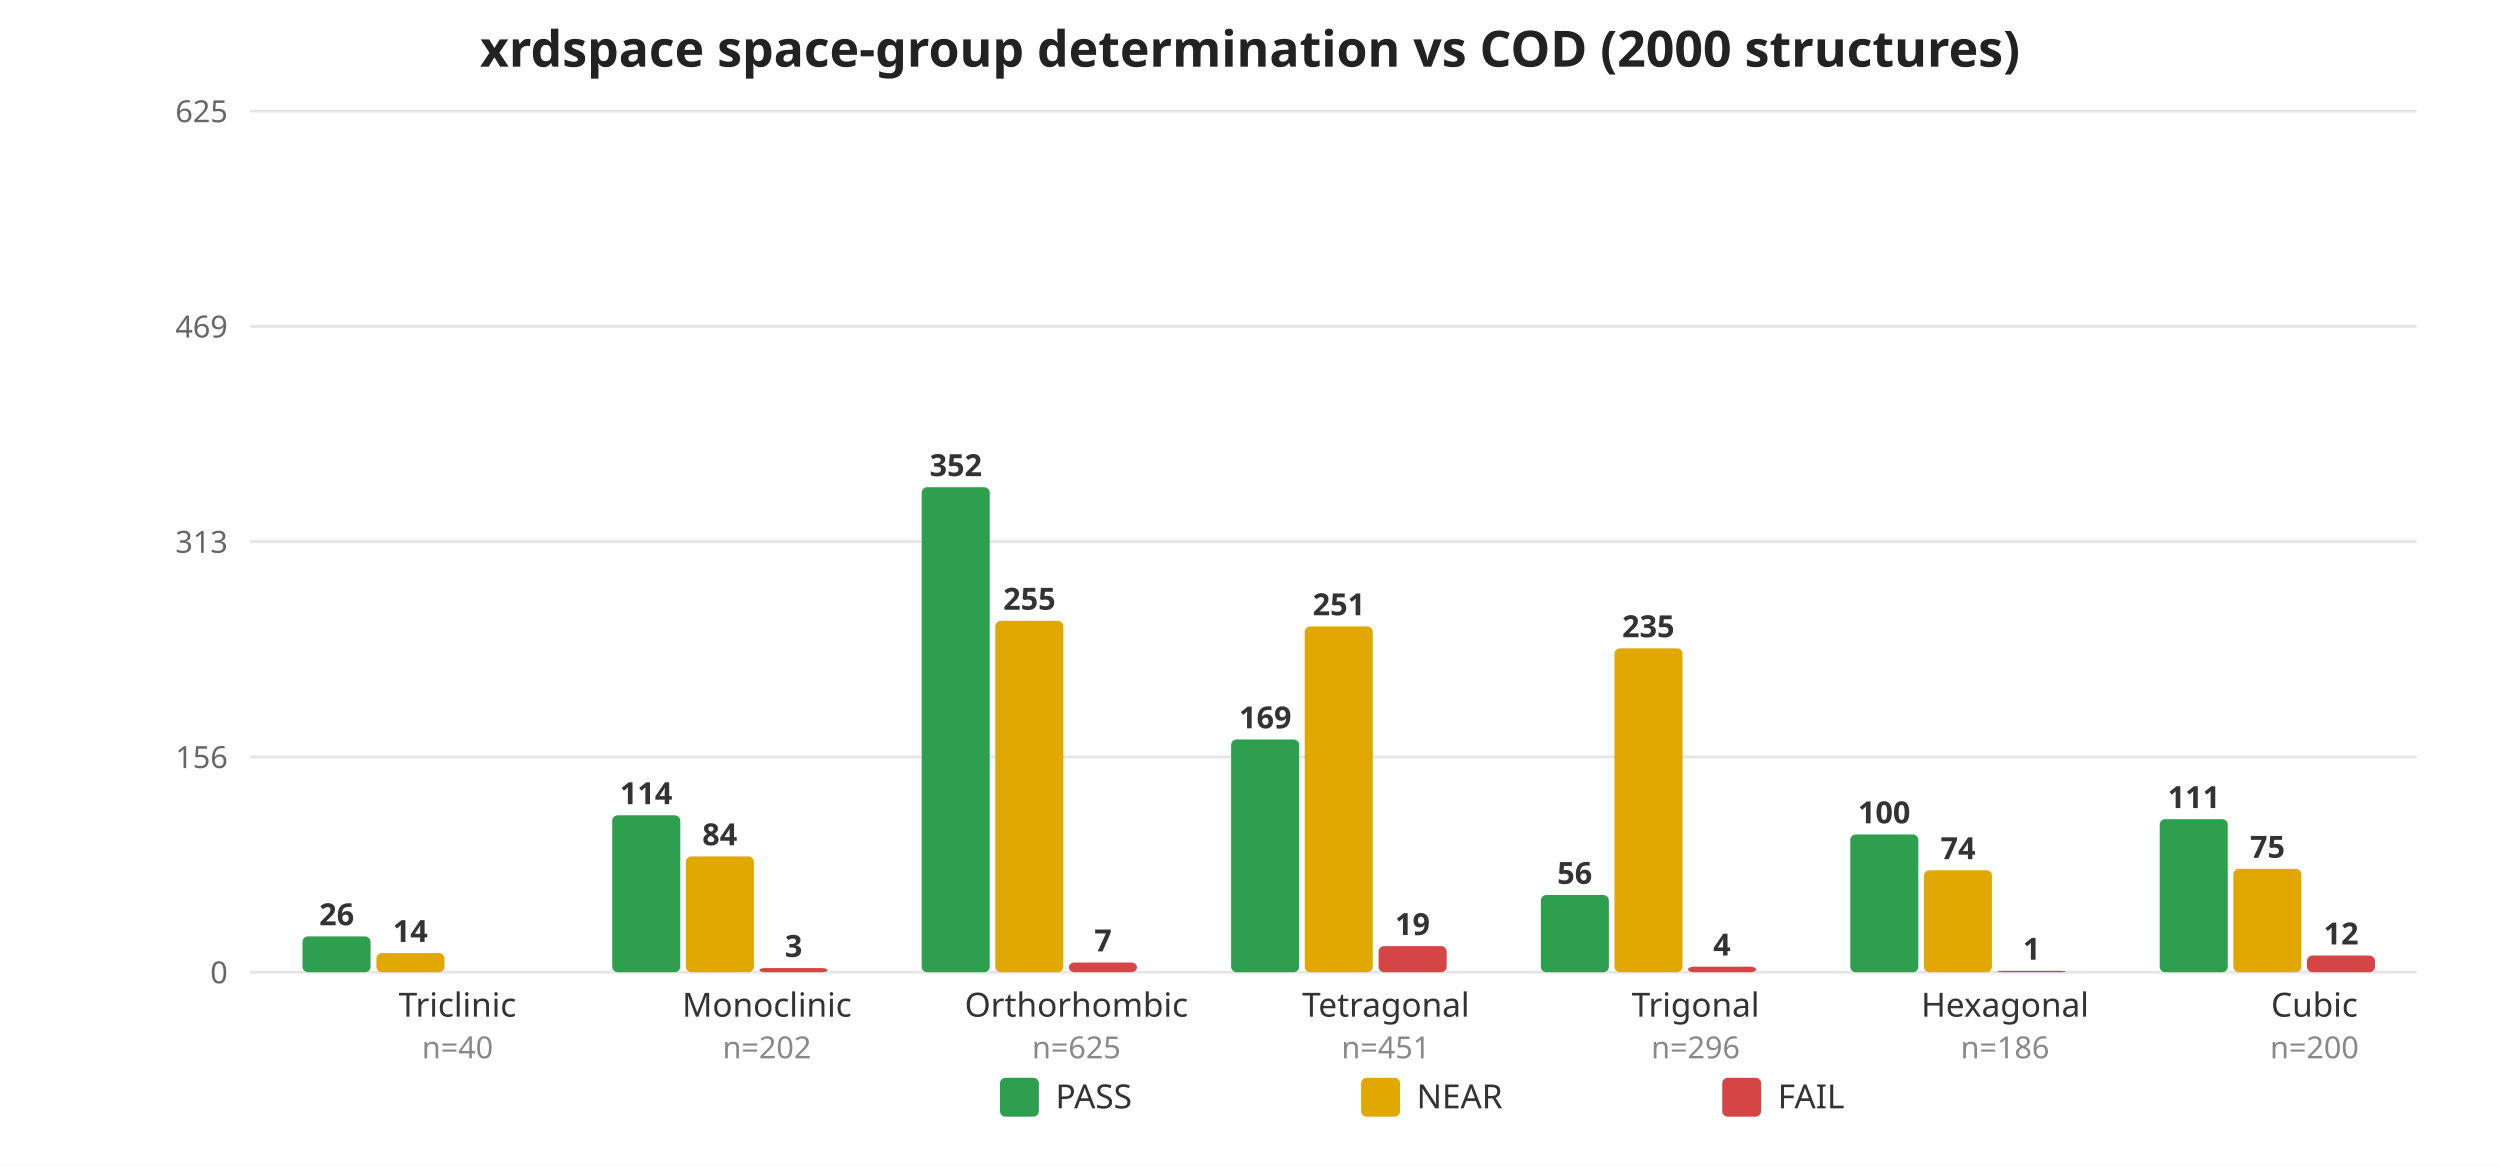
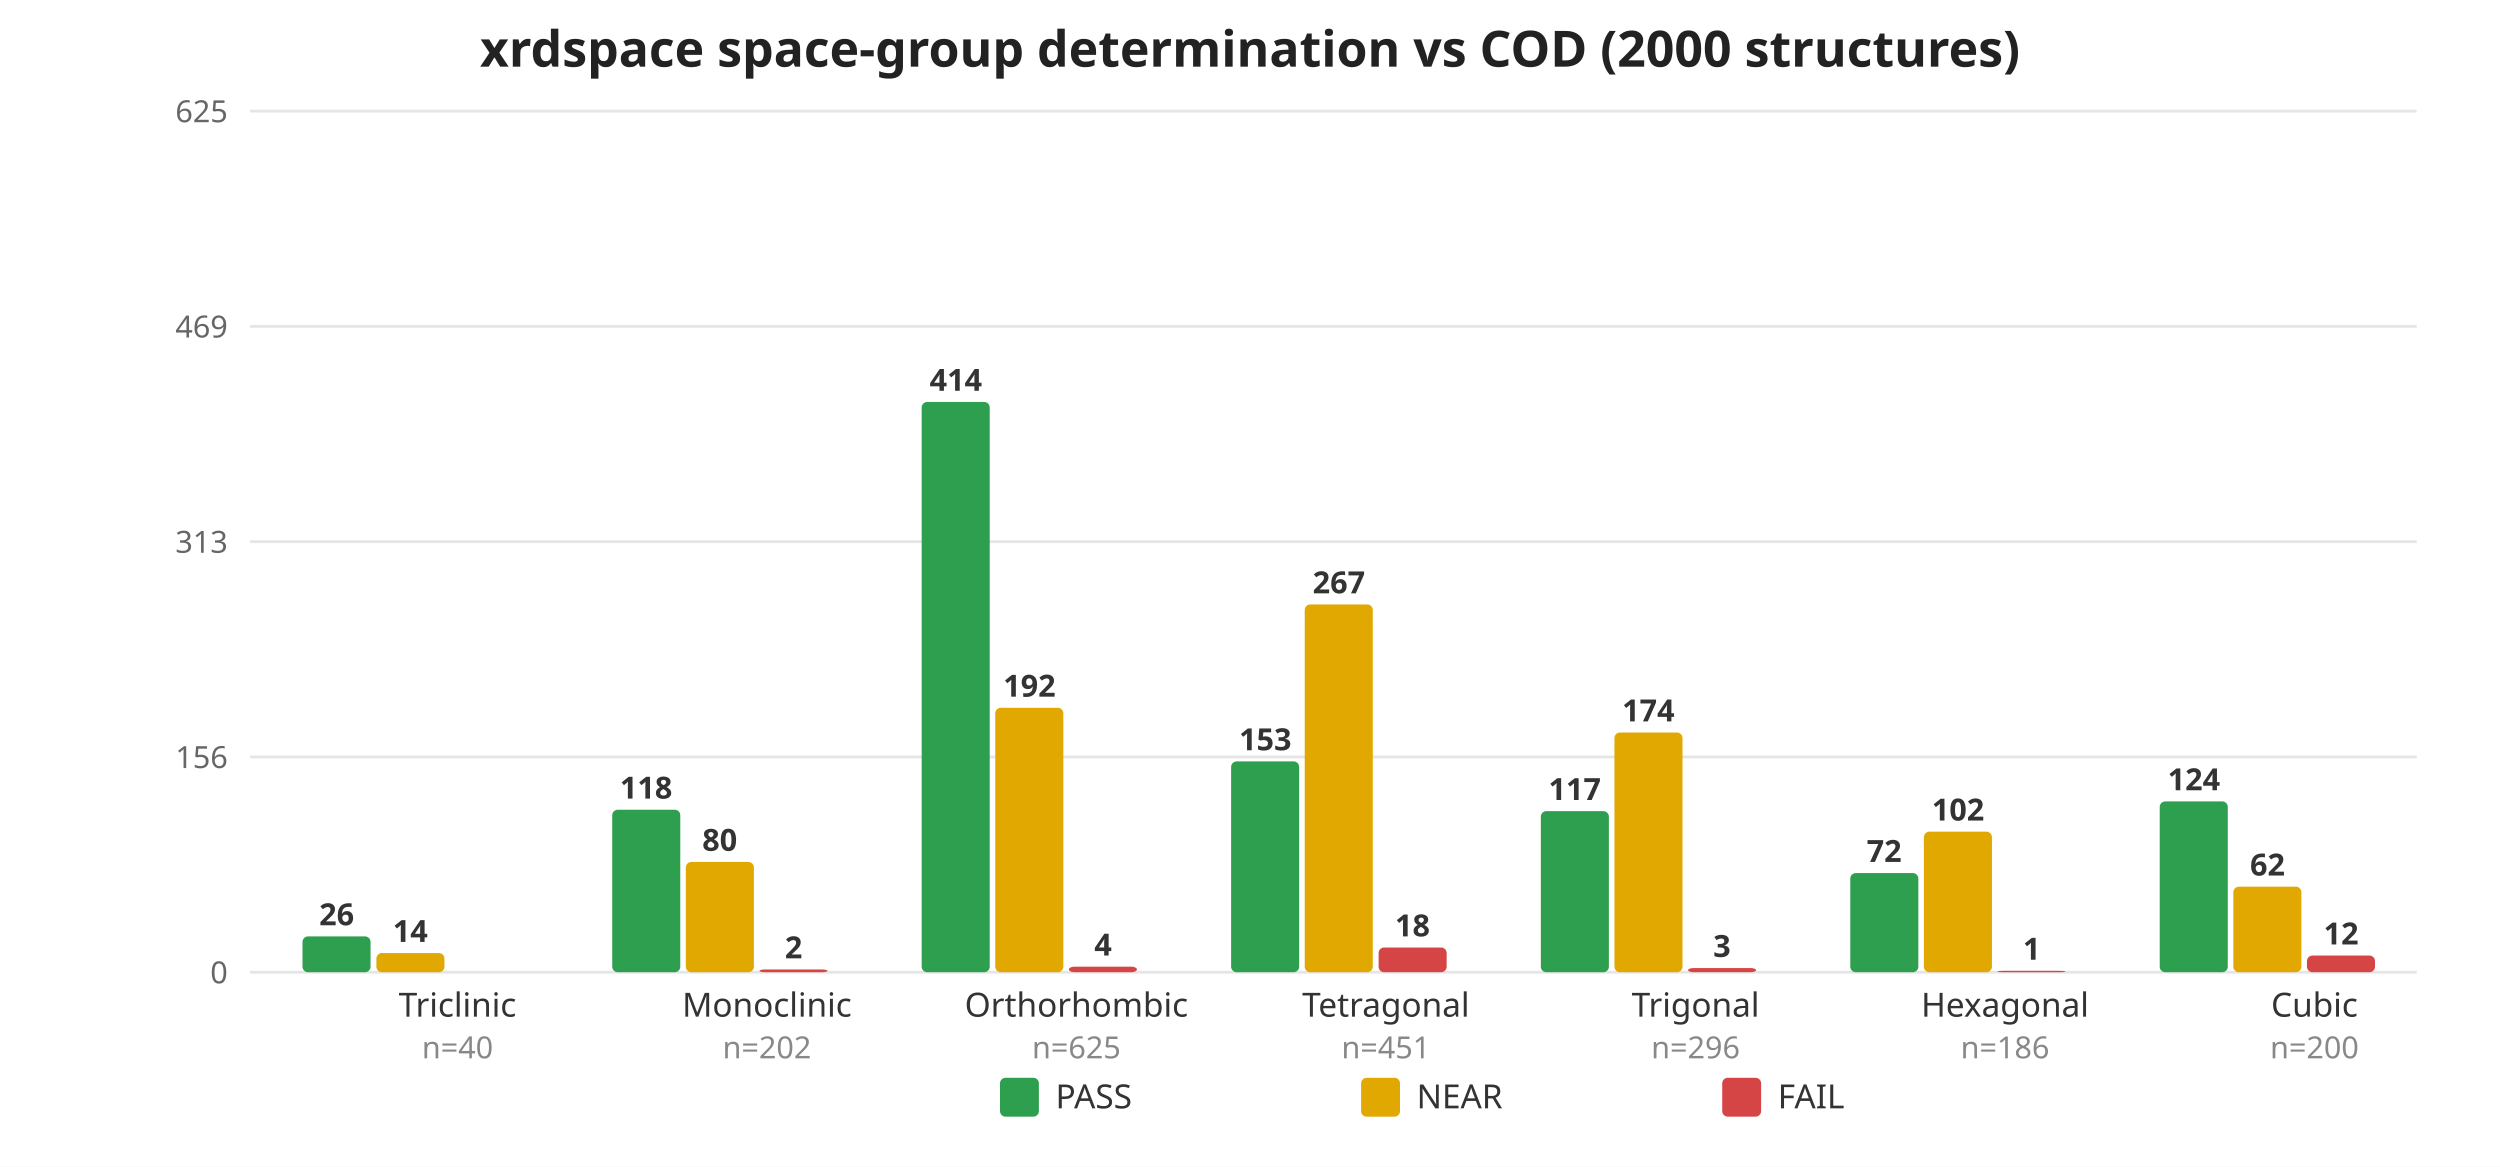
<svg xmlns="http://www.w3.org/2000/svg" width="900" height="420" viewBox="0 0 900 420" font-family="sans-serif">
  <rect x="0" y="0" width="900" height="420" fill="#ffffff" />
  <text x="450" y="24" text-anchor="middle" font-size="18" font-weight="bold" fill="#222">xrdspace space-group determination vs COD (2000 structures)</text>
  <line x1="90" y1="350" x2="870" y2="350" stroke="#e5e5e5" stroke-width="1" />
  <text x="82" y="354" text-anchor="end" font-size="11" fill="#666">0</text>
  <line x1="90" y1="272.5" x2="870" y2="272.5" stroke="#e5e5e5" stroke-width="1" />
  <text x="82" y="276.5" text-anchor="end" font-size="11" fill="#666">156</text>
  <line x1="90" y1="195" x2="870" y2="195" stroke="#e5e5e5" stroke-width="1" />
  <text x="82" y="199" text-anchor="end" font-size="11" fill="#666">313</text>
  <line x1="90" y1="117.5" x2="870" y2="117.5" stroke="#e5e5e5" stroke-width="1" />
  <text x="82" y="121.5" text-anchor="end" font-size="11" fill="#666">469</text>
  <line x1="90" y1="40" x2="870" y2="40" stroke="#e5e5e5" stroke-width="1" />
  <text x="82" y="44" text-anchor="end" font-size="11" fill="#666">625</text>
  <rect x="108.9" y="337.1" width="24.5" height="12.9" fill="#2e9e4f" rx="2" />
  <text x="121.2" y="333.1" text-anchor="middle" font-size="11" fill="#333" font-weight="bold">26</text>
  <rect x="135.5" y="343.1" width="24.5" height="6.9" fill="#e0a800" rx="2" />
  <text x="147.7" y="339.1" text-anchor="middle" font-size="11" fill="#333" font-weight="bold">14</text>
  <rect x="162.0" y="350.0" width="24.5" height="0.0" fill="#d64545" rx="2" />
  <text x="164.7" y="366" text-anchor="middle" font-size="12" fill="#333">Triclinic</text>
  <text x="164.7" y="381" text-anchor="middle" font-size="11" fill="#888">n=40</text>
-   <rect x="220.4" y="293.5" width="24.5" height="56.5" fill="#2e9e4f" rx="2" />
-   <text x="232.6" y="289.5" text-anchor="middle" font-size="11" fill="#333" font-weight="bold">114</text>
-   <rect x="246.9" y="308.3" width="24.5" height="41.7" fill="#e0a800" rx="2" />
-   <text x="259.1" y="304.3" text-anchor="middle" font-size="11" fill="#333" font-weight="bold">84</text>
-   <rect x="273.4" y="348.5" width="24.5" height="1.5" fill="#d64545" rx="2" />
-   <text x="285.7" y="344.5" text-anchor="middle" font-size="11" fill="#333" font-weight="bold">3</text>
+   <rect x="220.4" y="291.5" width="24.5" height="58.5" fill="#2e9e4f" rx="2" />
+   <text x="232.6" y="287.5" text-anchor="middle" font-size="11" fill="#333" font-weight="bold">118</text>
+   <rect x="246.9" y="310.3" width="24.5" height="39.7" fill="#e0a800" rx="2" />
+   <text x="259.1" y="306.3" text-anchor="middle" font-size="11" fill="#333" font-weight="bold">80</text>
+   <rect x="273.4" y="349.0" width="24.5" height="1.0" fill="#d64545" rx="2" />
+   <text x="285.7" y="345.0" text-anchor="middle" font-size="11" fill="#333" font-weight="bold">2</text>
  <text x="276.1" y="366" text-anchor="middle" font-size="12" fill="#333">Monoclinic</text>
  <text x="276.1" y="381" text-anchor="middle" font-size="11" fill="#888">n=202</text>
-   <rect x="331.8" y="175.4" width="24.5" height="174.6" fill="#2e9e4f" rx="2" />
-   <text x="344.1" y="171.4" text-anchor="middle" font-size="11" fill="#333" font-weight="bold">352</text>
-   <rect x="358.3" y="223.5" width="24.5" height="126.5" fill="#e0a800" rx="2" />
-   <text x="370.6" y="219.5" text-anchor="middle" font-size="11" fill="#333" font-weight="bold">255</text>
-   <rect x="384.8" y="346.5" width="24.5" height="3.5" fill="#d64545" rx="2" />
-   <text x="397.1" y="342.5" text-anchor="middle" font-size="11" fill="#333" font-weight="bold">7</text>
+   <rect x="331.8" y="144.7" width="24.5" height="205.3" fill="#2e9e4f" rx="2" />
+   <text x="344.1" y="140.7" text-anchor="middle" font-size="11" fill="#333" font-weight="bold">414</text>
+   <rect x="358.3" y="254.8" width="24.5" height="95.2" fill="#e0a800" rx="2" />
+   <text x="370.6" y="250.8" text-anchor="middle" font-size="11" fill="#333" font-weight="bold">192</text>
+   <rect x="384.8" y="348.0" width="24.5" height="2.0" fill="#d64545" rx="2" />
+   <text x="397.1" y="344.0" text-anchor="middle" font-size="11" fill="#333" font-weight="bold">4</text>
  <text x="387.5" y="366" text-anchor="middle" font-size="12" fill="#333">Orthorhombic</text>
  <text x="387.5" y="381" text-anchor="middle" font-size="11" fill="#888">n=625</text>
-   <rect x="443.2" y="266.2" width="24.5" height="83.8" fill="#2e9e4f" rx="2" />
-   <text x="455.5" y="262.2" text-anchor="middle" font-size="11" fill="#333" font-weight="bold">169</text>
-   <rect x="469.7" y="225.5" width="24.5" height="124.5" fill="#e0a800" rx="2" />
-   <text x="482.0" y="221.5" text-anchor="middle" font-size="11" fill="#333" font-weight="bold">251</text>
-   <rect x="496.3" y="340.6" width="24.5" height="9.4" fill="#d64545" rx="2" />
-   <text x="508.5" y="336.6" text-anchor="middle" font-size="11" fill="#333" font-weight="bold">19</text>
+   <rect x="443.2" y="274.1" width="24.5" height="75.9" fill="#2e9e4f" rx="2" />
+   <text x="455.5" y="270.1" text-anchor="middle" font-size="11" fill="#333" font-weight="bold">153</text>
+   <rect x="469.7" y="217.6" width="24.5" height="132.4" fill="#e0a800" rx="2" />
+   <text x="482.0" y="213.6" text-anchor="middle" font-size="11" fill="#333" font-weight="bold">267</text>
+   <rect x="496.3" y="341.1" width="24.5" height="8.9" fill="#d64545" rx="2" />
+   <text x="508.5" y="337.1" text-anchor="middle" font-size="11" fill="#333" font-weight="bold">18</text>
  <text x="498.9" y="366" text-anchor="middle" font-size="12" fill="#333">Tetragonal</text>
  <text x="498.9" y="381" text-anchor="middle" font-size="11" fill="#888">n=451</text>
-   <rect x="554.7" y="322.2" width="24.5" height="27.8" fill="#2e9e4f" rx="2" />
-   <text x="566.9" y="318.2" text-anchor="middle" font-size="11" fill="#333" font-weight="bold">56</text>
-   <rect x="581.2" y="233.4" width="24.5" height="116.6" fill="#e0a800" rx="2" />
-   <text x="593.4" y="229.4" text-anchor="middle" font-size="11" fill="#333" font-weight="bold">235</text>
-   <rect x="607.7" y="348.0" width="24.5" height="2.0" fill="#d64545" rx="2" />
-   <text x="619.9" y="344.0" text-anchor="middle" font-size="11" fill="#333" font-weight="bold">4</text>
+   <rect x="554.7" y="292.0" width="24.5" height="58.0" fill="#2e9e4f" rx="2" />
+   <text x="566.9" y="288.0" text-anchor="middle" font-size="11" fill="#333" font-weight="bold">117</text>
+   <rect x="581.2" y="263.7" width="24.5" height="86.3" fill="#e0a800" rx="2" />
+   <text x="593.4" y="259.7" text-anchor="middle" font-size="11" fill="#333" font-weight="bold">174</text>
+   <rect x="607.7" y="348.5" width="24.5" height="1.5" fill="#d64545" rx="2" />
+   <text x="619.9" y="344.5" text-anchor="middle" font-size="11" fill="#333" font-weight="bold">3</text>
  <text x="610.4" y="366" text-anchor="middle" font-size="12" fill="#333">Trigonal</text>
  <text x="610.4" y="381" text-anchor="middle" font-size="11" fill="#888">n=296</text>
-   <rect x="666.1" y="300.4" width="24.5" height="49.6" fill="#2e9e4f" rx="2" />
-   <text x="678.3" y="296.4" text-anchor="middle" font-size="11" fill="#333" font-weight="bold">100</text>
-   <rect x="692.6" y="313.3" width="24.5" height="36.7" fill="#e0a800" rx="2" />
-   <text x="704.9" y="309.3" text-anchor="middle" font-size="11" fill="#333" font-weight="bold">74</text>
+   <rect x="666.1" y="314.3" width="24.5" height="35.7" fill="#2e9e4f" rx="2" />
+   <text x="678.3" y="310.3" text-anchor="middle" font-size="11" fill="#333" font-weight="bold">72</text>
+   <rect x="692.6" y="299.4" width="24.5" height="50.6" fill="#e0a800" rx="2" />
+   <text x="704.9" y="295.4" text-anchor="middle" font-size="11" fill="#333" font-weight="bold">102</text>
  <rect x="719.1" y="349.5" width="24.5" height="0.5" fill="#d64545" rx="2" />
  <text x="731.4" y="345.5" text-anchor="middle" font-size="11" fill="#333" font-weight="bold">1</text>
  <text x="721.8" y="366" text-anchor="middle" font-size="12" fill="#333">Hexagonal</text>
  <text x="721.8" y="381" text-anchor="middle" font-size="11" fill="#888">n=186</text>
-   <rect x="777.5" y="294.9" width="24.5" height="55.1" fill="#2e9e4f" rx="2" />
-   <text x="789.8" y="290.9" text-anchor="middle" font-size="11" fill="#333" font-weight="bold">111</text>
-   <rect x="804.0" y="312.8" width="24.5" height="37.2" fill="#e0a800" rx="2" />
-   <text x="816.3" y="308.8" text-anchor="middle" font-size="11" fill="#333" font-weight="bold">75</text>
+   <rect x="777.5" y="288.5" width="24.5" height="61.5" fill="#2e9e4f" rx="2" />
+   <text x="789.8" y="284.5" text-anchor="middle" font-size="11" fill="#333" font-weight="bold">124</text>
+   <rect x="804.0" y="319.2" width="24.5" height="30.8" fill="#e0a800" rx="2" />
+   <text x="816.3" y="315.2" text-anchor="middle" font-size="11" fill="#333" font-weight="bold">62</text>
  <rect x="830.5" y="344.0" width="24.5" height="6.0" fill="#d64545" rx="2" />
  <text x="842.8" y="340.0" text-anchor="middle" font-size="11" fill="#333" font-weight="bold">12</text>
  <text x="833.2" y="366" text-anchor="middle" font-size="12" fill="#333">Cubic</text>
  <text x="833.2" y="381" text-anchor="middle" font-size="11" fill="#888">n=200</text>
  <rect x="360" y="388" width="14" height="14" fill="#2e9e4f" rx="2" />
  <text x="380" y="399" font-size="12" fill="#333">PASS</text>
  <rect x="490" y="388" width="14" height="14" fill="#e0a800" rx="2" />
  <text x="510" y="399" font-size="12" fill="#333">NEAR</text>
  <rect x="620" y="388" width="14" height="14" fill="#d64545" rx="2" />
  <text x="640" y="399" font-size="12" fill="#333">FAIL</text>
</svg>
